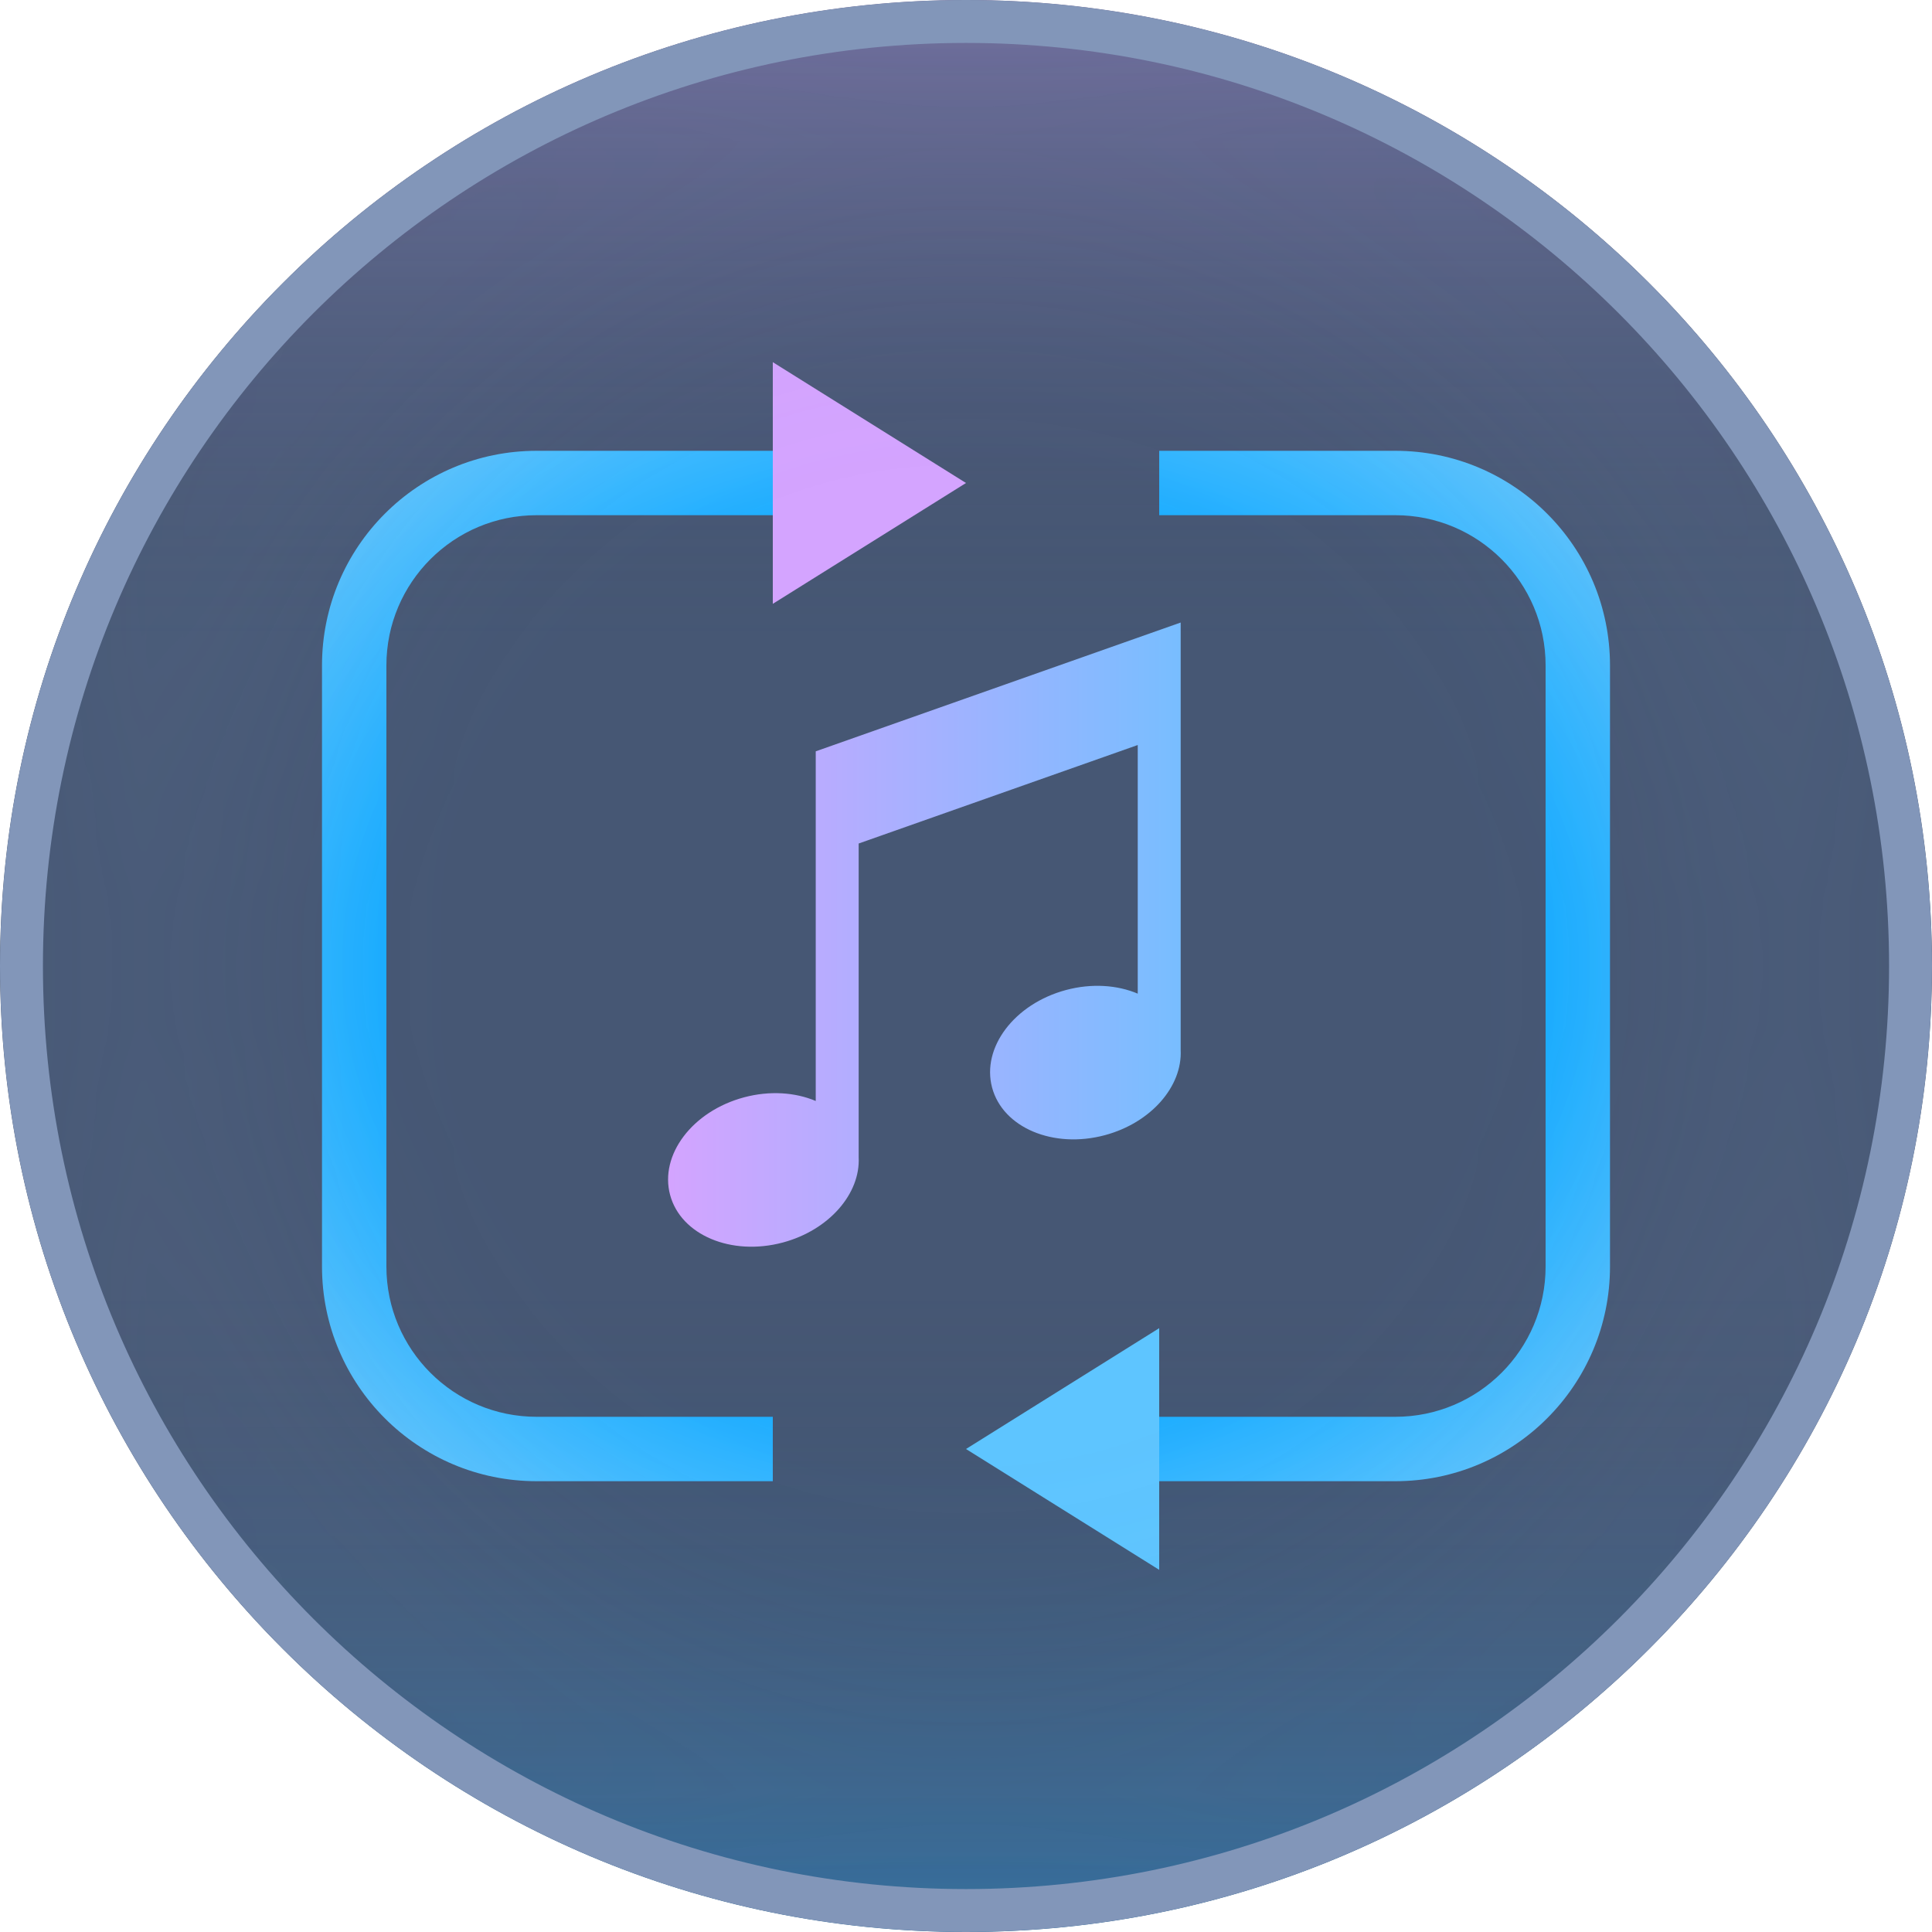
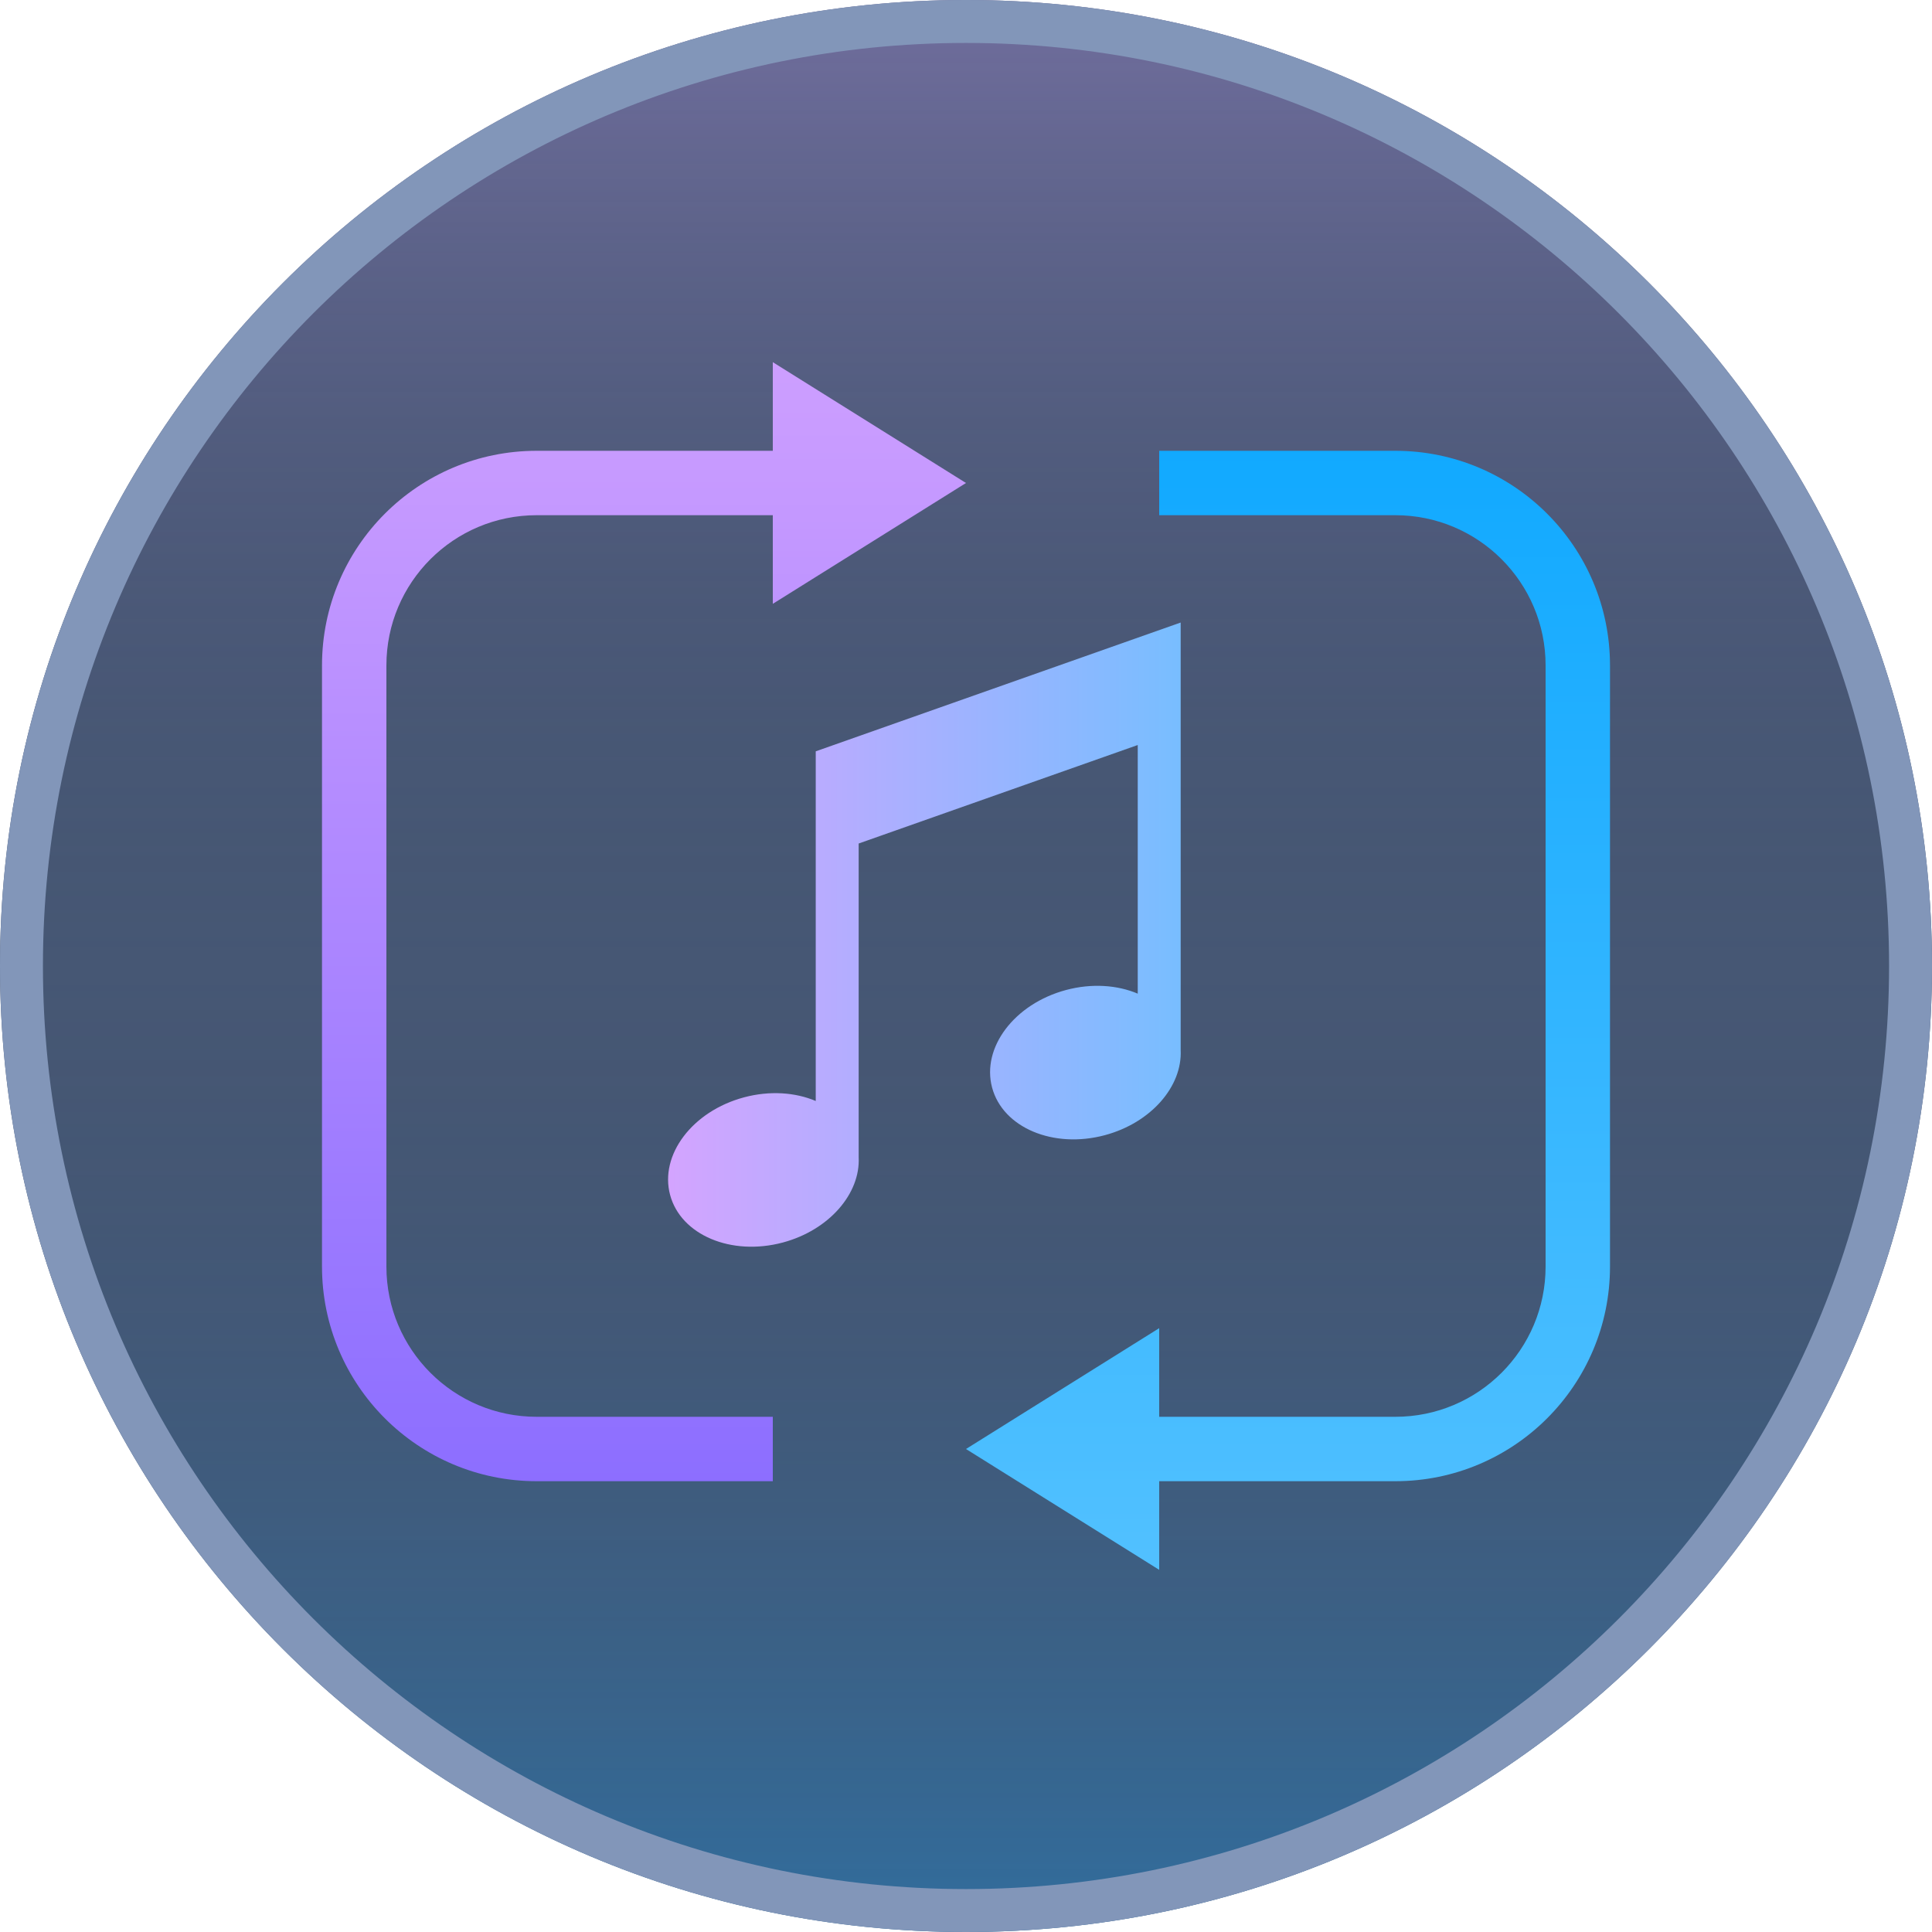
- <svg xmlns="http://www.w3.org/2000/svg" width="90" height="90" viewBox="0 0 90 90" fill="none">
-   <circle cx="45" cy="45" r="45" fill="#465774" />
-   <mask id="mask0" mask-type="alpha" maskUnits="userSpaceOnUse" x="0" y="0" width="90" height="90">
-     <circle cx="45" cy="45" r="45" fill="#465774" />
-   </mask>
-   <g mask="url(#mask0)">
-     <rect width="88" height="30" transform="matrix(1 0 0 -1 1 30)" fill="url(#paint0_linear)" />
-     <rect x="1" y="60" width="88" height="30" fill="url(#paint1_linear)" />
-     <path fill-rule="evenodd" clip-rule="evenodd" d="M55 29L38 35V37V40V51.288C37.049 50.885 35.859 50.797 34.657 51.119C32.256 51.763 30.716 53.797 31.216 55.665C31.716 57.532 34.068 58.524 36.468 57.881C38.623 57.303 40.085 55.604 40 53.912V39.294L53 34.706V46.288C52.049 45.885 50.859 45.797 49.657 46.119C47.256 46.763 45.716 48.797 46.216 50.665C46.716 52.532 49.068 53.524 51.468 52.881C53.623 52.303 55.085 50.604 55 48.912L55 34L55 32L55 29Z" fill="url(#paint2_linear)" />
-     <path fill-rule="evenodd" clip-rule="evenodd" d="M36 21H25C19.477 21 15 25.477 15 31V59C15 64.523 19.477 69 25 69H36V66H25C21.134 66 18 62.866 18 59V31C18 27.134 21.134 24 25 24H36V21ZM54 66H65C68.866 66 72 62.866 72 59V31C72 27.134 68.866 24 65 24H54V21H65C70.523 21 75 25.477 75 31V59C75 64.523 70.523 69 65 69H54V66Z" fill="url(#paint3_angular)" />
-     <path d="M45 22.5L36 28.129L36 16.871L45 22.5Z" fill="#D4A4FF" />
-     <path d="M45 67.5L54 61.871L54 73.129L45 67.5Z" fill="#5EC5FF" />
-   </g>
-   <mask id="mask1" mask-type="alpha" maskUnits="userSpaceOnUse" x="0" y="0" width="90" height="90">
-     <circle cx="45" cy="45" r="45" fill="#C4C4C4" />
-   </mask>
-   <g mask="url(#mask1)">
-     <g filter="url(#filter0_f)">
-       <circle cx="45" cy="45" r="42" stroke="#8296B9" stroke-opacity="0.25" stroke-width="6" />
-     </g>
-     <circle cx="45" cy="45" r="44" stroke="#8296B9" stroke-width="2" />
-   </g>
-   <defs>
-     <filter id="filter0_f" x="-14" y="-14" width="118" height="118" filterUnits="userSpaceOnUse" color-interpolation-filters="sRGB">
-       <feFlood flood-opacity="0" result="BackgroundImageFix" />
-       <feBlend mode="normal" in="SourceGraphic" in2="BackgroundImageFix" result="shape" />
-       <feGaussianBlur stdDeviation="7" result="effect1_foregroundBlur" />
-     </filter>
-     <linearGradient id="paint0_linear" x1="44" y1="0" x2="44" y2="30" gradientUnits="userSpaceOnUse">
-       <stop stop-color="#343E51" stop-opacity="0" />
-       <stop offset="1" stop-color="#D4A4FF" stop-opacity="0.3" />
+ <svg xmlns="http://www.w3.org/2000/svg" width="90" height="90" viewBox="0 0 90 90" fill="none" version="1.1" id="svg57">
+   <circle cx="45" cy="45" r="45" fill="#465774" id="circle2" />
+   <path d="M0 45C0 69.853 20.147 90 45 90C69.853 90 90 69.853 90 45H0Z" fill="url(#paint0_linear)" id="path4" />
+   <path d="M0 45C0 20.147 20.147 0 45 0C69.853 0 90 20.147 90 45H0Z" fill="url(#paint1_linear)" id="path6" />
+   <path d="M55 29L38 35V51.288C37.049 50.885 35.859 50.797 34.657 51.119C32.256 51.763 30.716 53.797 31.216 55.665C31.716 57.532 34.068 58.524 36.468 57.881C38.623 57.303 40.085 55.604 40 53.912V39.294L53 34.706V46.288C52.049 45.885 50.859 45.797 49.657 46.119C47.256 46.763 45.716 48.797 46.216 50.665C46.716 52.532 49.068 53.524 51.468 52.881C53.623 52.303 55.085 50.604 55 48.912L55 29Z" fill="url(#paint2_linear)" id="path8" />
+   <path style="fill:url(#paint3_linear)" d="M 54 21 L 54 24 L 65 24 C 68.866 24 72 27.134 72 31 L 72 59 C 72 62.866 68.866 66 65 66 L 54 66 L 54 61.871 L 45 67.5 L 54 73.129 L 54 69 L 65 69 C 70.523 69 75 64.523 75 59 L 75 31 C 75 25.477 70.523 21 65 21 L 54 21 z " id="path10" />
+   <path style="fill:url(#paint5_linear)" d="M 36 16.871 L 36 21 L 25 21 C 19.477 21 15 25.477 15 31 L 15 59 C 15 64.523 19.477 69 25 69 L 36 69 L 36 66 L 25 66 C 21.134 66 18 62.866 18 59 L 18 31 C 18 27.134 21.134 24 25 24 L 36 24 L 36 28.129 L 45 22.5 L 36 16.871 z " id="path14" />
+   <circle cx="45" cy="45" r="44" stroke="#8296B9" stroke-width="2" id="circle18" />
+   <defs id="defs55">
+     <linearGradient id="paint0_linear" x1="45" y1="45" x2="45" y2="90" gradientUnits="userSpaceOnUse">
+       <stop stop-color="#343E51" stop-opacity="0" id="stop20" />
+       <stop offset="1" stop-color="#00A3FF" stop-opacity="0.3" id="stop22" />
    </linearGradient>
-     <linearGradient id="paint1_linear" x1="45" y1="60" x2="45" y2="90" gradientUnits="userSpaceOnUse">
-       <stop stop-color="#343E51" stop-opacity="0" />
-       <stop offset="1" stop-color="#00A3FF" stop-opacity="0.3" />
+     <linearGradient id="paint1_linear" x1="45" y1="45" x2="45" y2="0" gradientUnits="userSpaceOnUse">
+       <stop stop-color="#343E51" stop-opacity="0" id="stop25" />
+       <stop offset="1" stop-color="#D4A4FF" stop-opacity="0.3" id="stop27" />
    </linearGradient>
    <linearGradient id="paint2_linear" x1="31" y1="44.5" x2="62" y2="44.5" gradientUnits="userSpaceOnUse">
-       <stop stop-color="#D4A4FF" />
-       <stop offset="1" stop-color="#5DC5FF" />
+       <stop stop-color="#D4A4FF" id="stop30" />
+       <stop offset="1" stop-color="#5DC5FF" id="stop32" />
    </linearGradient>
-     <radialGradient id="paint3_angular" cx="0" cy="0" r="1" gradientUnits="userSpaceOnUse" gradientTransform="translate(45 45) rotate(90) scale(32.5 40.625)">
-       <stop stop-color="#5EC5FF" />
-       <stop offset="0.034" stop-color="#7B61FF" />
-       <stop offset="0.469" stop-color="#D9A8FF" />
-       <stop offset="0.55" stop-color="#00A3FF" />
-       <stop offset="0.964" stop-color="#5EC5FF" />
-       <stop offset="1" stop-color="#8296B9" />
-     </radialGradient>
+     <linearGradient id="paint3_linear" x1="45" y1="6.908" x2="45" y2="83.092" gradientUnits="userSpaceOnUse">
+       <stop stop-color="#00A3FF" id="stop35" />
+       <stop offset="1" stop-color="#5EC5FF" id="stop37" />
+     </linearGradient>
+     <linearGradient id="paint4_linear" x1="45" y1="6.908" x2="45" y2="83.092" gradientUnits="userSpaceOnUse">
+       <stop stop-color="#00A3FF" id="stop40" />
+       <stop offset="1" stop-color="#5EC5FF" id="stop42" />
+     </linearGradient>
+     <linearGradient id="paint5_linear" x1="45" y1="6.908" x2="45" y2="83.092" gradientUnits="userSpaceOnUse">
+       <stop stop-color="#D9A8FF" id="stop45" />
+       <stop offset="1" stop-color="#7B61FF" id="stop47" />
+     </linearGradient>
+     <linearGradient id="paint6_linear" x1="45" y1="6.908" x2="45" y2="83.092" gradientUnits="userSpaceOnUse">
+       <stop stop-color="#D9A8FF" id="stop50" />
+       <stop offset="1" stop-color="#7B61FF" id="stop52" />
+     </linearGradient>
  </defs>
</svg>
